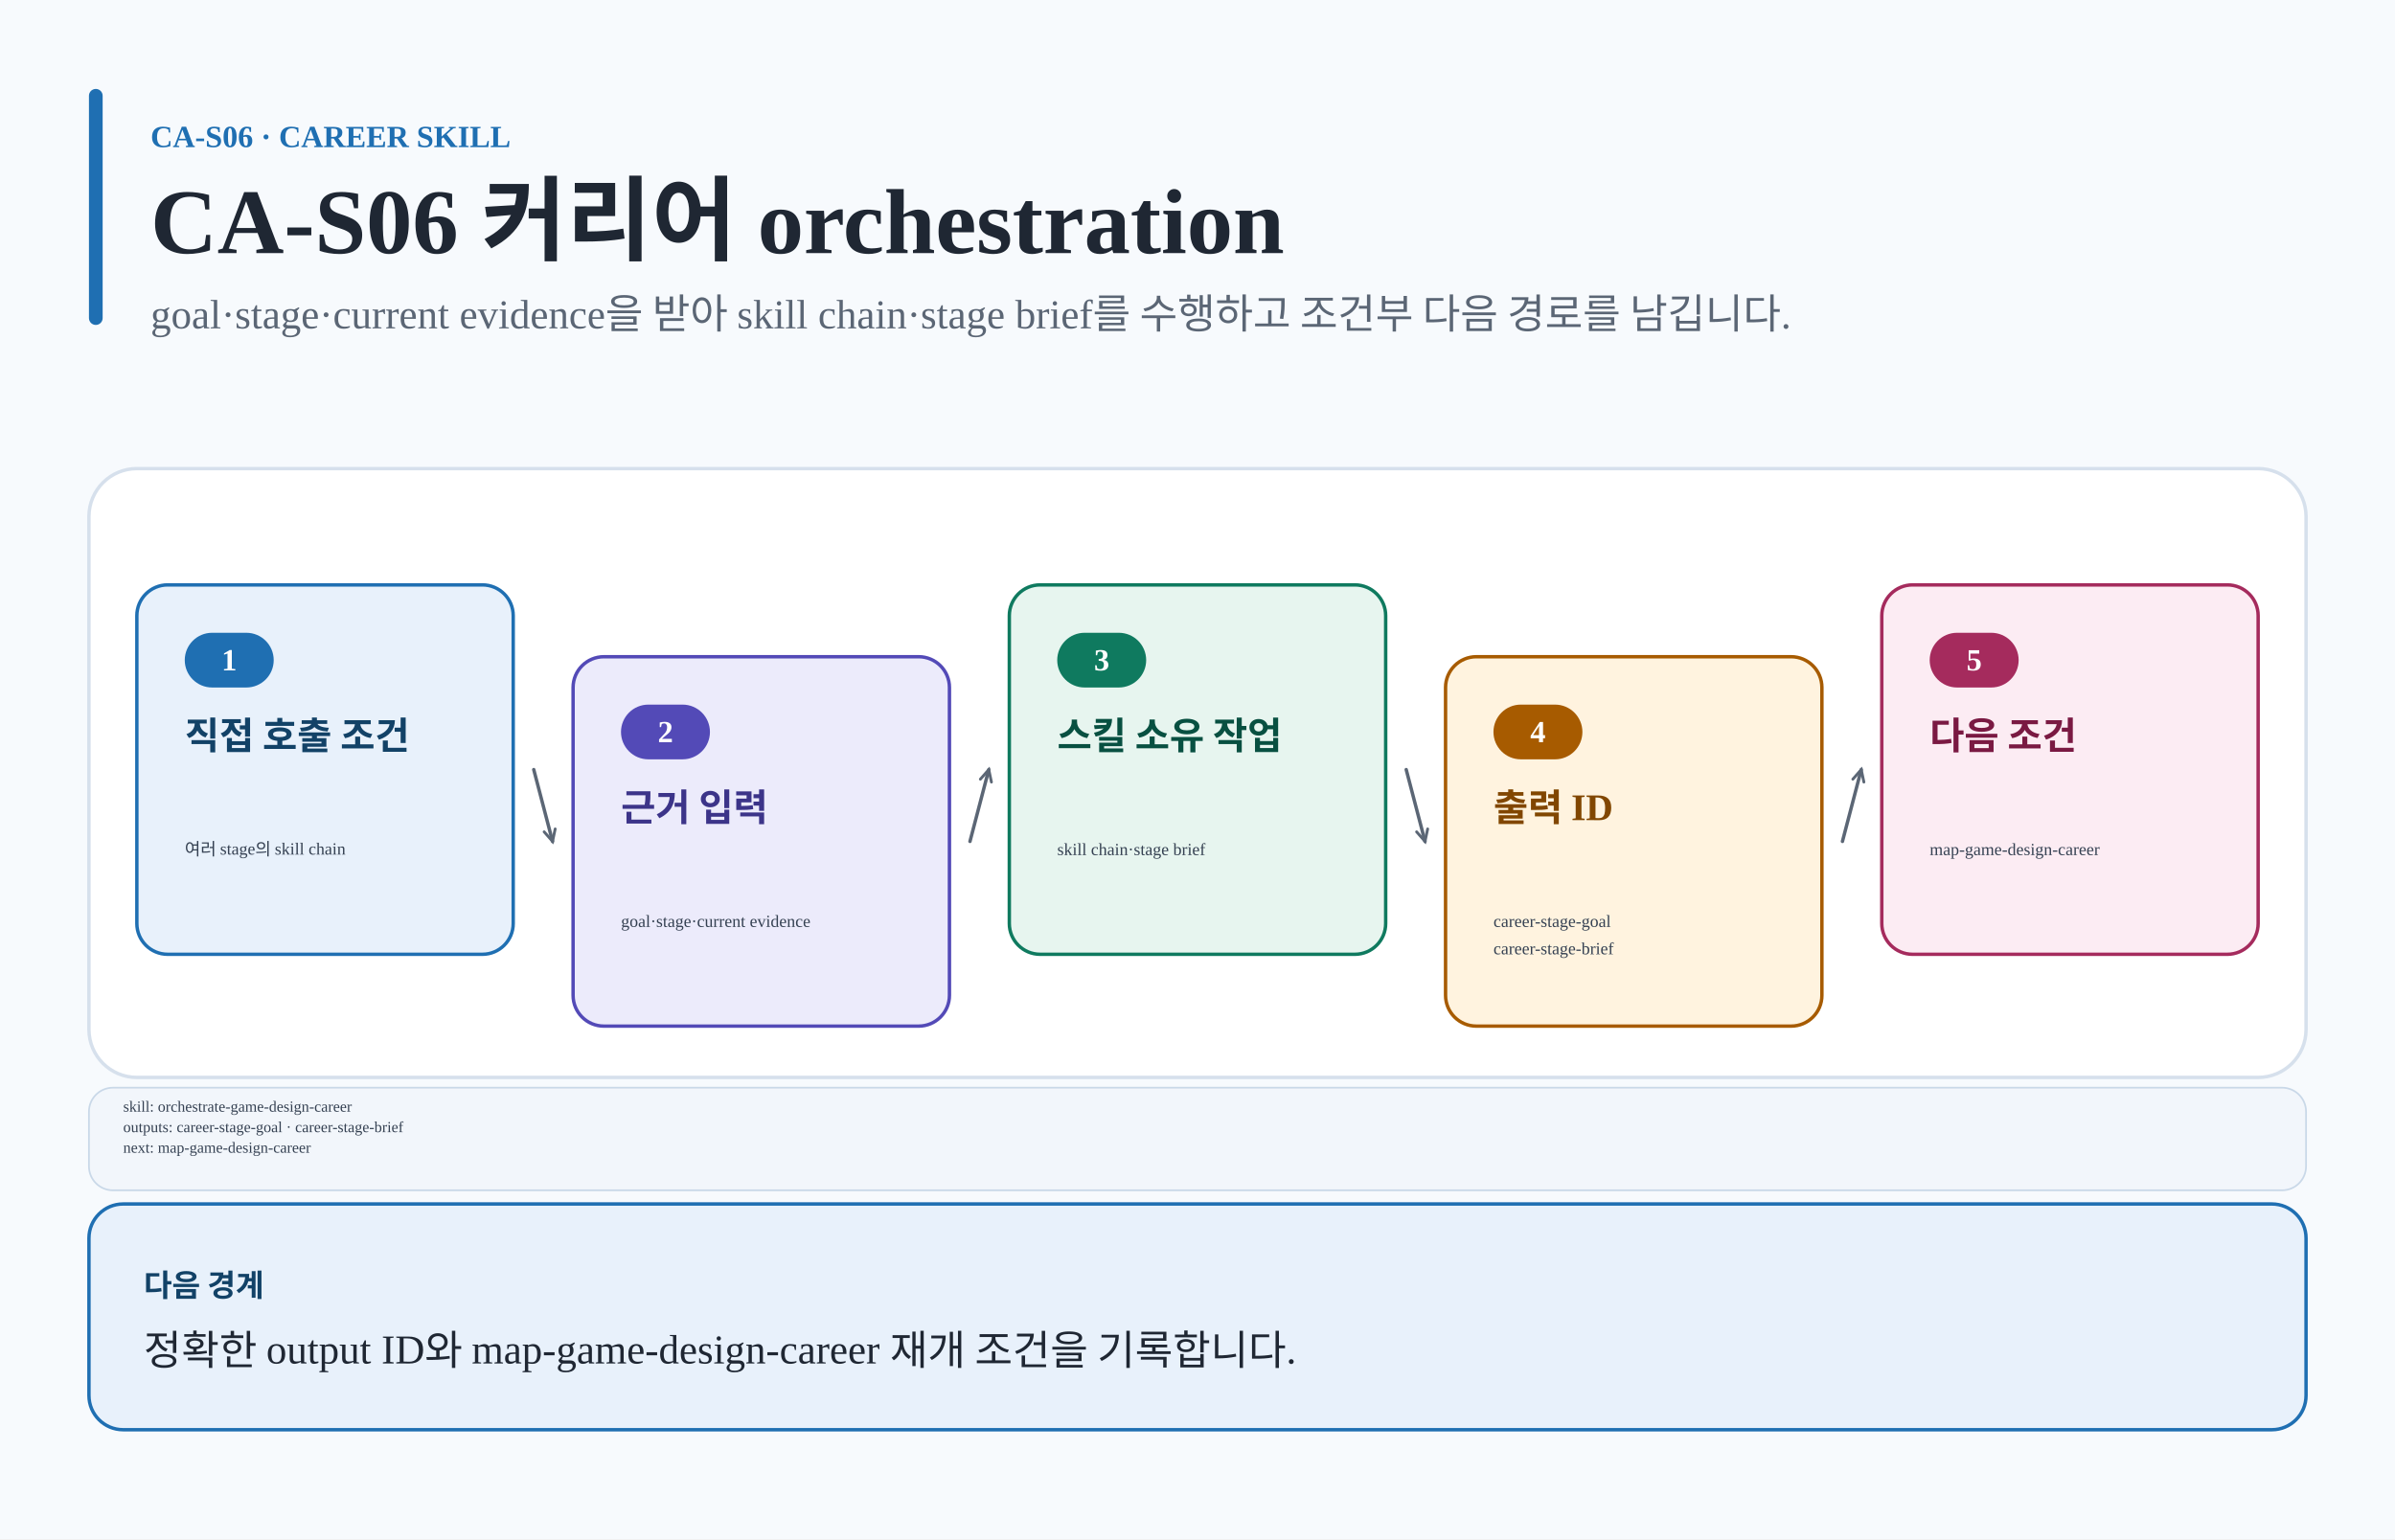
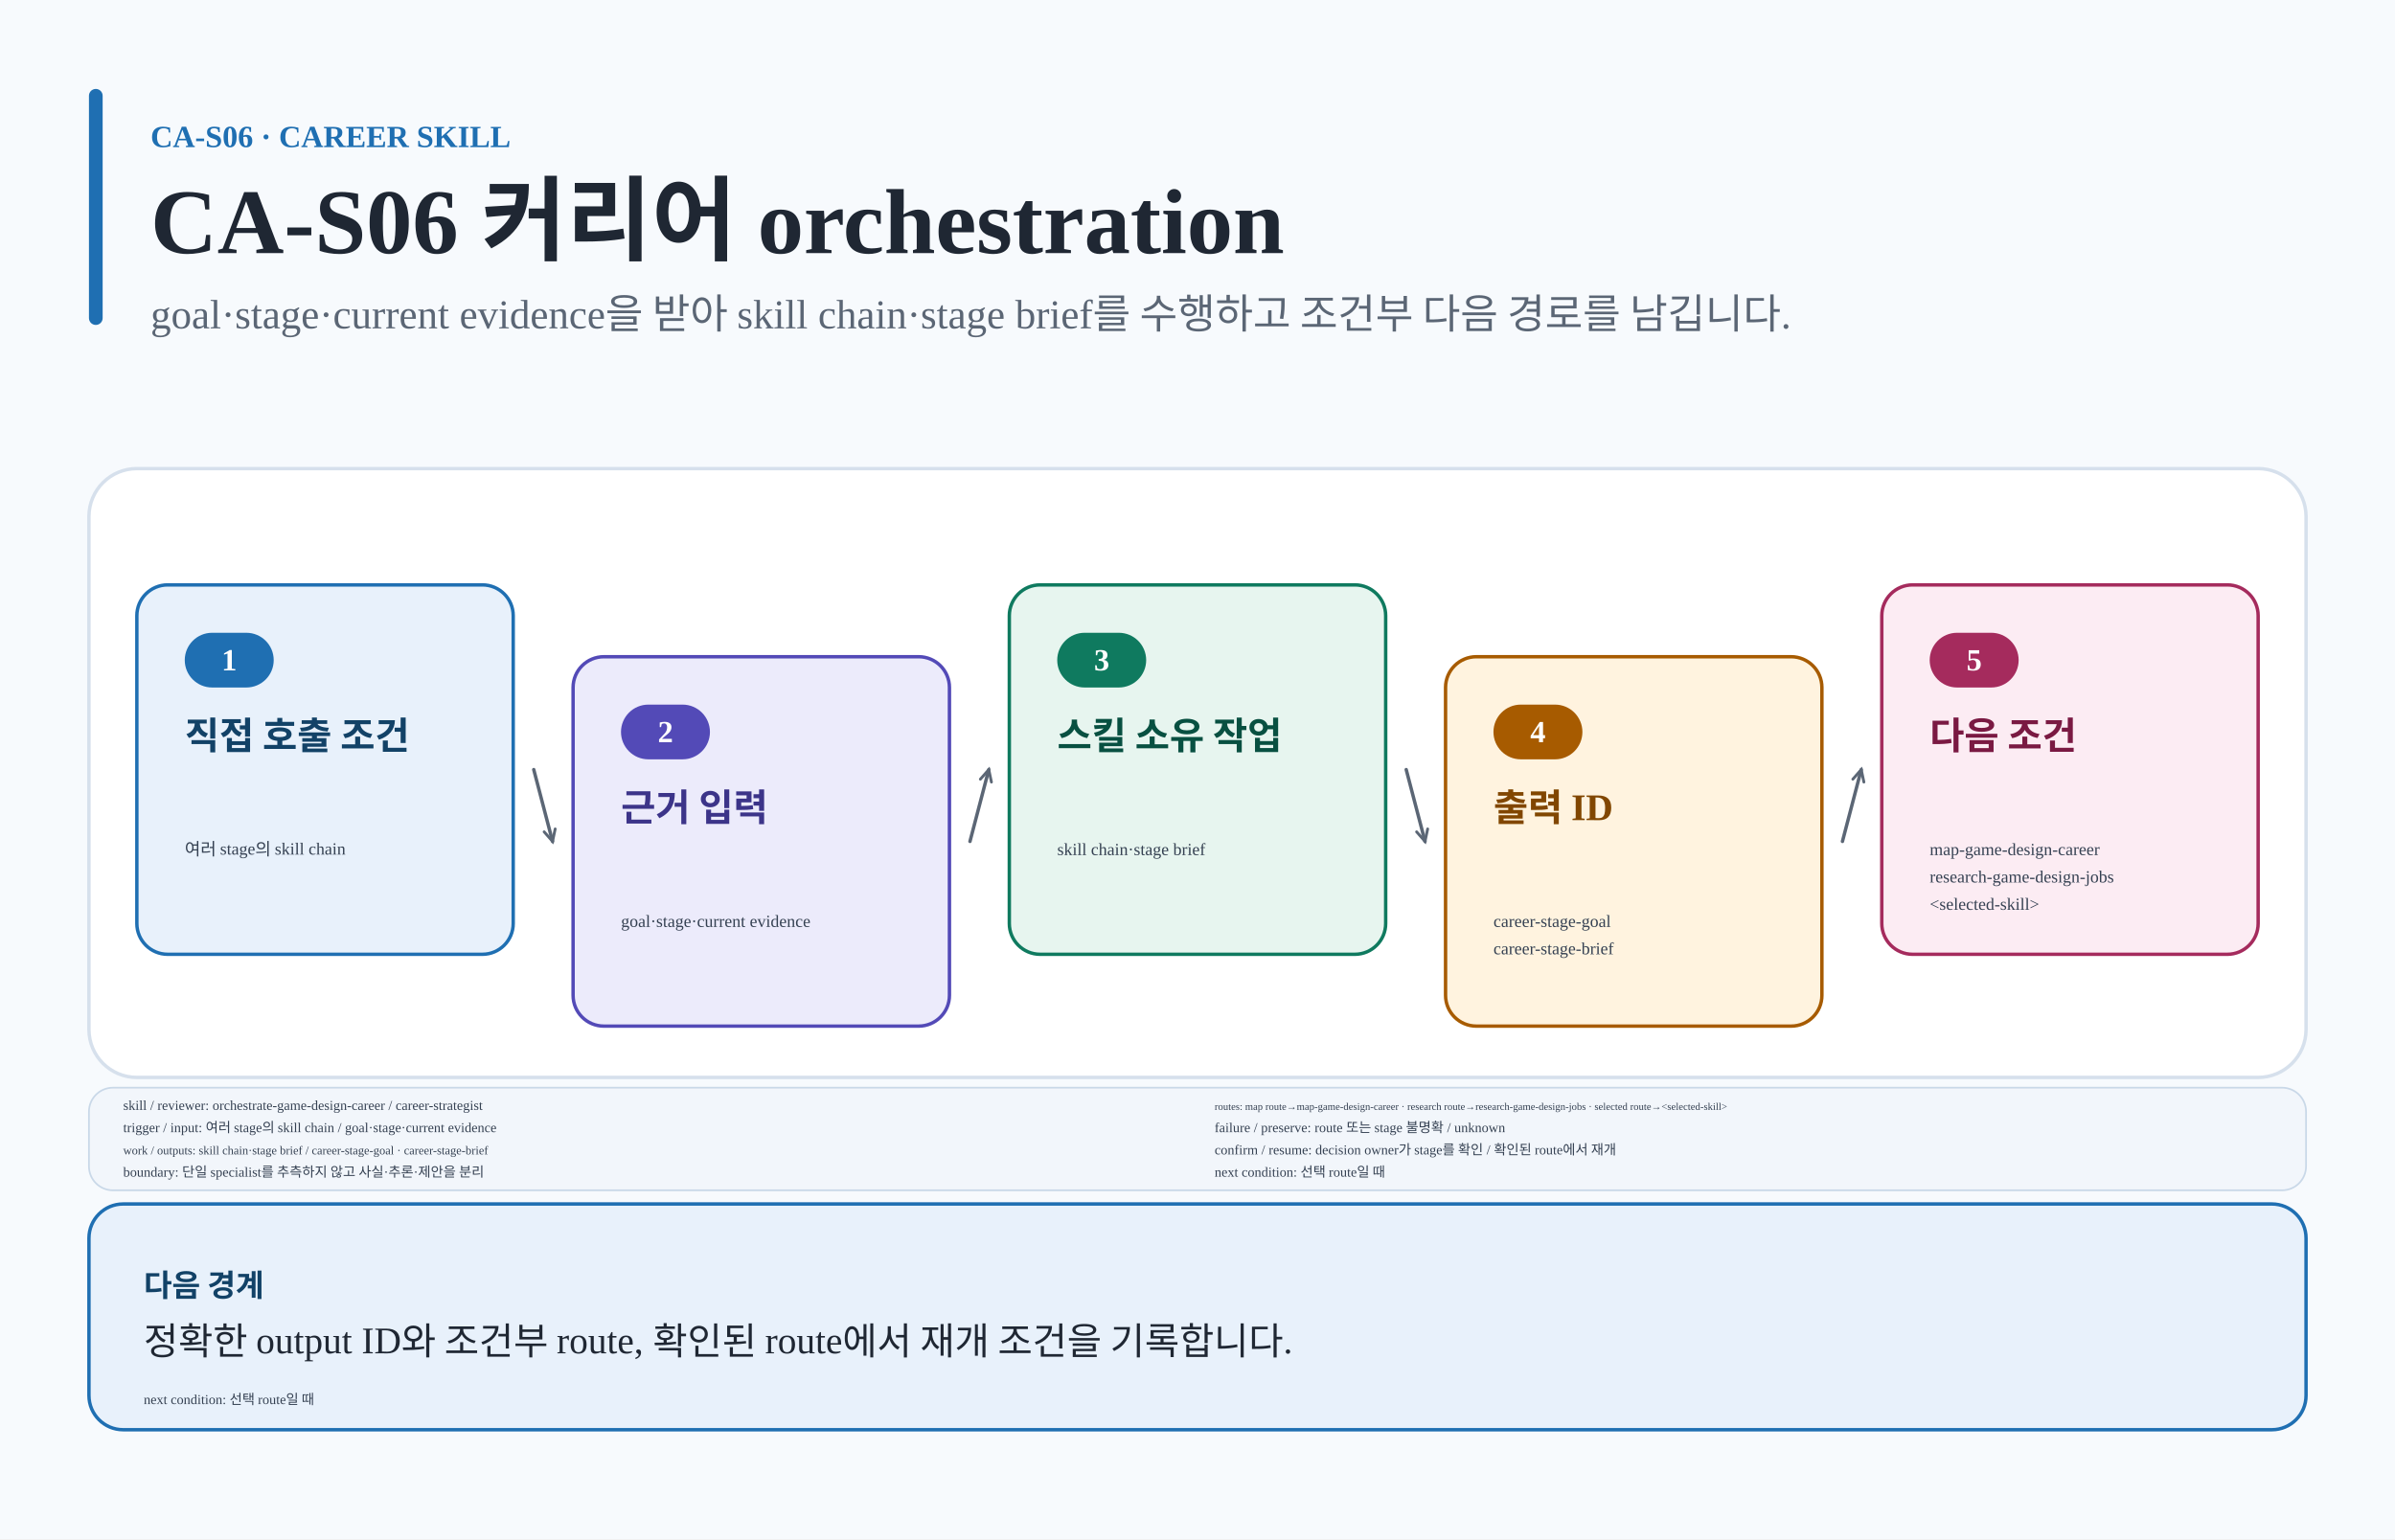
<svg xmlns="http://www.w3.org/2000/svg" viewBox="0 0 1400 900" width="1400" height="900" role="img" aria-label="게임 기획 커리어 오케스트레이션 직접 호출 흐름">
  <defs>
    <marker id="open-arrow" viewBox="0 0 12 12" refX="10" refY="6" markerWidth="10" markerHeight="10" markerUnits="userSpaceOnUse" orient="auto">
      <path d="M 2 2 L 10 6 L 2 10" fill="none" stroke="#5B6675" stroke-width="2" stroke-linecap="round" />
    </marker>
  </defs>
  <rect width="1400" height="900" fill="#F7FAFD" />
  <rect x="52" y="52" width="8" height="138" rx="4" fill="#1F6FB2" />
  <text x="88" y="86" fill="#1F6FB2" font-size="18" font-weight="700">CA-S06 · CAREER SKILL</text>
  <text x="88" y="148" fill="#1F2733" font-size="54" font-weight="700">CA-S06 커리어 orchestration</text>
-   <text x="88" y="192" fill="#5B6675" font-size="24">goal·stage·current evidence을 받아 skill chain·stage brief를 수행하고 조건부 다음 경로를 남깁니다.</text>
+   <text x="88" y="192" fill="#5B6675" font-size="24" textLength="1220" lengthAdjust="spacingAndGlyphs">goal·stage·current evidence을 받아 skill chain·stage brief를 수행하고 조건부 다음 경로를 남깁니다.</text>
  <rect x="52" y="274" width="1296" height="356" rx="28" fill="#FFFFFF" stroke="#D6E0EC" stroke-width="2" />
  <path d="M 312 450 L 323 492" fill="none" stroke="#5B6675" stroke-width="2" stroke-linecap="round" marker-end="url(#open-arrow)" />
  <path d="M 567 492 L 578 450" fill="none" stroke="#5B6675" stroke-width="2" stroke-linecap="round" marker-end="url(#open-arrow)" />
  <path d="M 822 450 L 833 492" fill="none" stroke="#5B6675" stroke-width="2" stroke-linecap="round" marker-end="url(#open-arrow)" />
  <path d="M 1077 492 L 1088 450" fill="none" stroke="#5B6675" stroke-width="2" stroke-linecap="round" marker-end="url(#open-arrow)" />
  <g aria-label="읽기 순서 1: 직접 호출 조건">
    <rect x="80" y="342" width="220" height="216" rx="18" fill="#E8F1FB" stroke="#1F6FB2" stroke-width="2" />
    <rect x="108" y="370" width="52" height="32" rx="16" fill="#1F6FB2" />
    <text x="134" y="392" text-anchor="middle" fill="#FFFFFF" font-size="18" font-weight="700">1</text>
    <text x="108" y="438" fill="#124267" font-size="22" font-weight="700">직접 호출 조건</text>
    <text x="108" y="500" fill="#354152" font-size="10" textLength="164" lengthAdjust="spacingAndGlyphs">여러 stage의 skill chain</text>
  </g>
  <g aria-label="읽기 순서 2: 근거 입력">
    <rect x="335" y="384" width="220" height="216" rx="18" fill="#ECEBFB" stroke="#534AB7" stroke-width="2" />
    <rect x="363" y="412" width="52" height="32" rx="16" fill="#534AB7" />
    <text x="389" y="434" text-anchor="middle" fill="#FFFFFF" font-size="18" font-weight="700">2</text>
    <text x="363" y="480" fill="#3C3489" font-size="22" font-weight="700">근거 입력</text>
    <text x="363" y="542" fill="#354152" font-size="10" textLength="164" lengthAdjust="spacingAndGlyphs">goal·stage·current evidence</text>
  </g>
  <g aria-label="읽기 순서 3: 스킬 소유 작업">
    <rect x="590" y="342" width="220" height="216" rx="18" fill="#E7F5EF" stroke="#0F7A5F" stroke-width="2" />
    <rect x="618" y="370" width="52" height="32" rx="16" fill="#0F7A5F" />
    <text x="644" y="392" text-anchor="middle" fill="#FFFFFF" font-size="18" font-weight="700">3</text>
    <text x="618" y="438" fill="#085041" font-size="22" font-weight="700">스킬 소유 작업</text>
    <text x="618" y="500" fill="#354152" font-size="10" textLength="164" lengthAdjust="spacingAndGlyphs">skill chain·stage brief</text>
  </g>
  <g aria-label="읽기 순서 4: 출력 ID">
    <rect x="845" y="384" width="220" height="216" rx="18" fill="#FFF3DF" stroke="#A75B00" stroke-width="2" />
    <rect x="873" y="412" width="52" height="32" rx="16" fill="#A75B00" />
    <text x="899" y="434" text-anchor="middle" fill="#FFFFFF" font-size="18" font-weight="700">4</text>
    <text x="873" y="480" fill="#814600" font-size="22" font-weight="700">출력 ID</text>
    <text x="873" y="542" fill="#354152" font-size="10" textLength="164" lengthAdjust="spacingAndGlyphs">career-stage-goal</text>
    <text x="873" y="558" fill="#354152" font-size="10" textLength="164" lengthAdjust="spacingAndGlyphs">career-stage-brief</text>
  </g>
  <g aria-label="읽기 순서 5: 다음 조건">
    <rect x="1100" y="342" width="220" height="216" rx="18" fill="#FCECF3" stroke="#A52B5D" stroke-width="2" />
    <rect x="1128" y="370" width="52" height="32" rx="16" fill="#A52B5D" />
    <text x="1154" y="392" text-anchor="middle" fill="#FFFFFF" font-size="18" font-weight="700">5</text>
    <text x="1128" y="438" fill="#7A1942" font-size="22" font-weight="700">다음 조건</text>
    <text x="1128" y="500" fill="#354152" font-size="10" textLength="164" lengthAdjust="spacingAndGlyphs">map-game-design-career</text>
+     <text x="1128" y="516" fill="#354152" font-size="10" textLength="164" lengthAdjust="spacingAndGlyphs">research-game-design-jobs</text>
+     <text x="1128" y="532" fill="#354152" font-size="10" textLength="164" lengthAdjust="spacingAndGlyphs">&lt;selected-skill&gt;</text>
  </g>
  <rect x="52" y="636" width="1296" height="60" rx="14" fill="#F2F6FB" stroke="#C9D8E8" stroke-width="1" />
-   <text x="72" y="650" fill="#354152" font-size="9">skill: orchestrate-game-design-career</text>
-   <text x="72" y="662" fill="#354152" font-size="9">outputs: career-stage-goal · career-stage-brief</text>
-   <text x="72" y="674" fill="#354152" font-size="9">next: map-game-design-career</text>
+   <text x="72" y="649" fill="#354152" font-size="8" textLength="610" lengthAdjust="spacingAndGlyphs">skill / reviewer: orchestrate-game-design-career / career-strategist</text>
+   <text x="72" y="662" fill="#354152" font-size="8" textLength="610" lengthAdjust="spacingAndGlyphs">trigger / input: 여러 stage의 skill chain / goal·stage·current evidence</text>
+   <text x="72" y="675" fill="#354152" font-size="7" textLength="610" lengthAdjust="spacingAndGlyphs">work / outputs: skill chain·stage brief / career-stage-goal · career-stage-brief</text>
+   <text x="72" y="688" fill="#354152" font-size="8">boundary: 단일 specialist를 추측하지 않고 사실·추론·제안을 분리</text>
+   <text x="710" y="649" fill="#354152" font-size="6" textLength="618" lengthAdjust="spacingAndGlyphs">routes: map route→map-game-design-career · research route→research-game-design-jobs · selected route→&lt;selected-skill&gt;</text>
+   <text x="710" y="662" fill="#354152" font-size="8">failure / preserve: route 또는 stage 불명확 / unknown</text>
+   <text x="710" y="675" fill="#354152" font-size="8" textLength="618" lengthAdjust="spacingAndGlyphs">confirm / resume: decision owner가 stage를 확인 / 확인된 route에서 재개</text>
+   <text x="710" y="688" fill="#354152" font-size="8">next condition: 선택 route일 때</text>
  <rect x="52" y="704" width="1296" height="132" rx="20" fill="#E8F1FB" stroke="#1F6FB2" stroke-width="2" />
  <text x="84" y="758" fill="#124267" font-size="18" font-weight="700">다음 경계</text>
-   <text x="84" y="798" fill="#1F2733" font-size="24">정확한 output ID와 map-game-design-career 재개 조건을 기록합니다.</text>
+   <text x="84" y="792" fill="#1F2733" font-size="22">정확한 output ID와 조건부 route, 확인된 route에서 재개 조건을 기록합니다.</text>
+   <text x="84" y="821" fill="#354152" font-weight="500" font-size="8">next condition: 선택 route일 때</text>
</svg>
